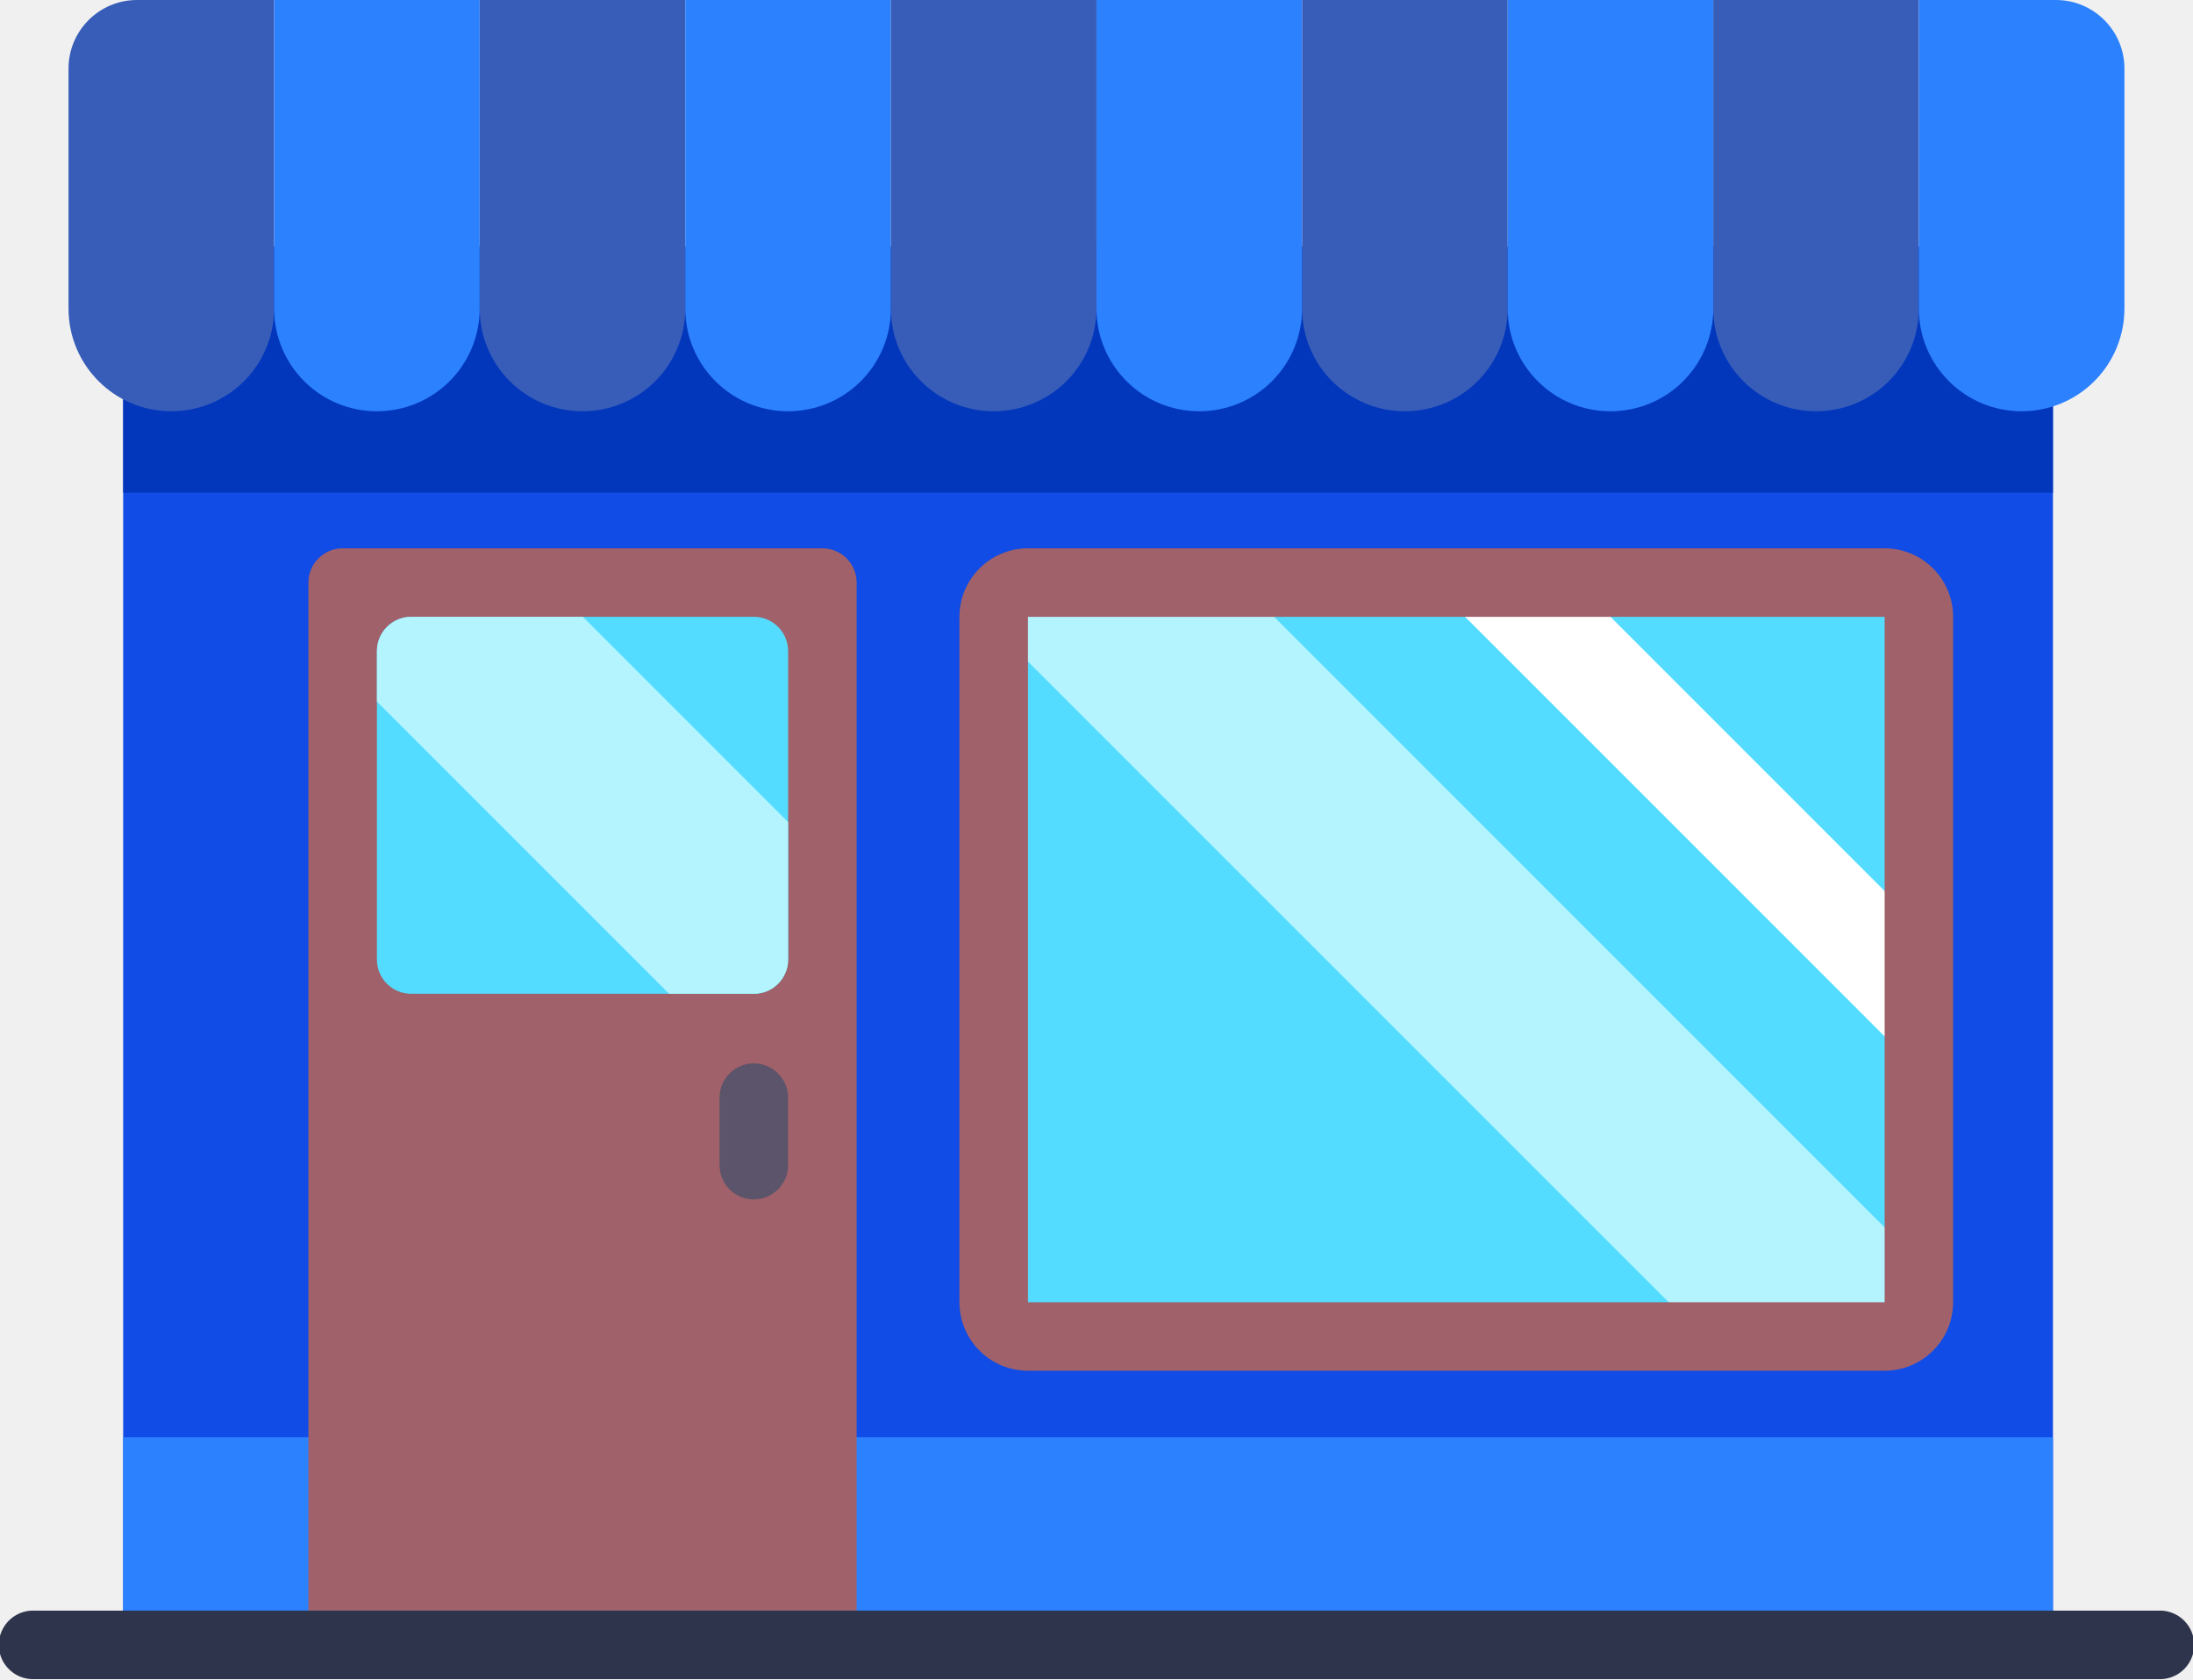
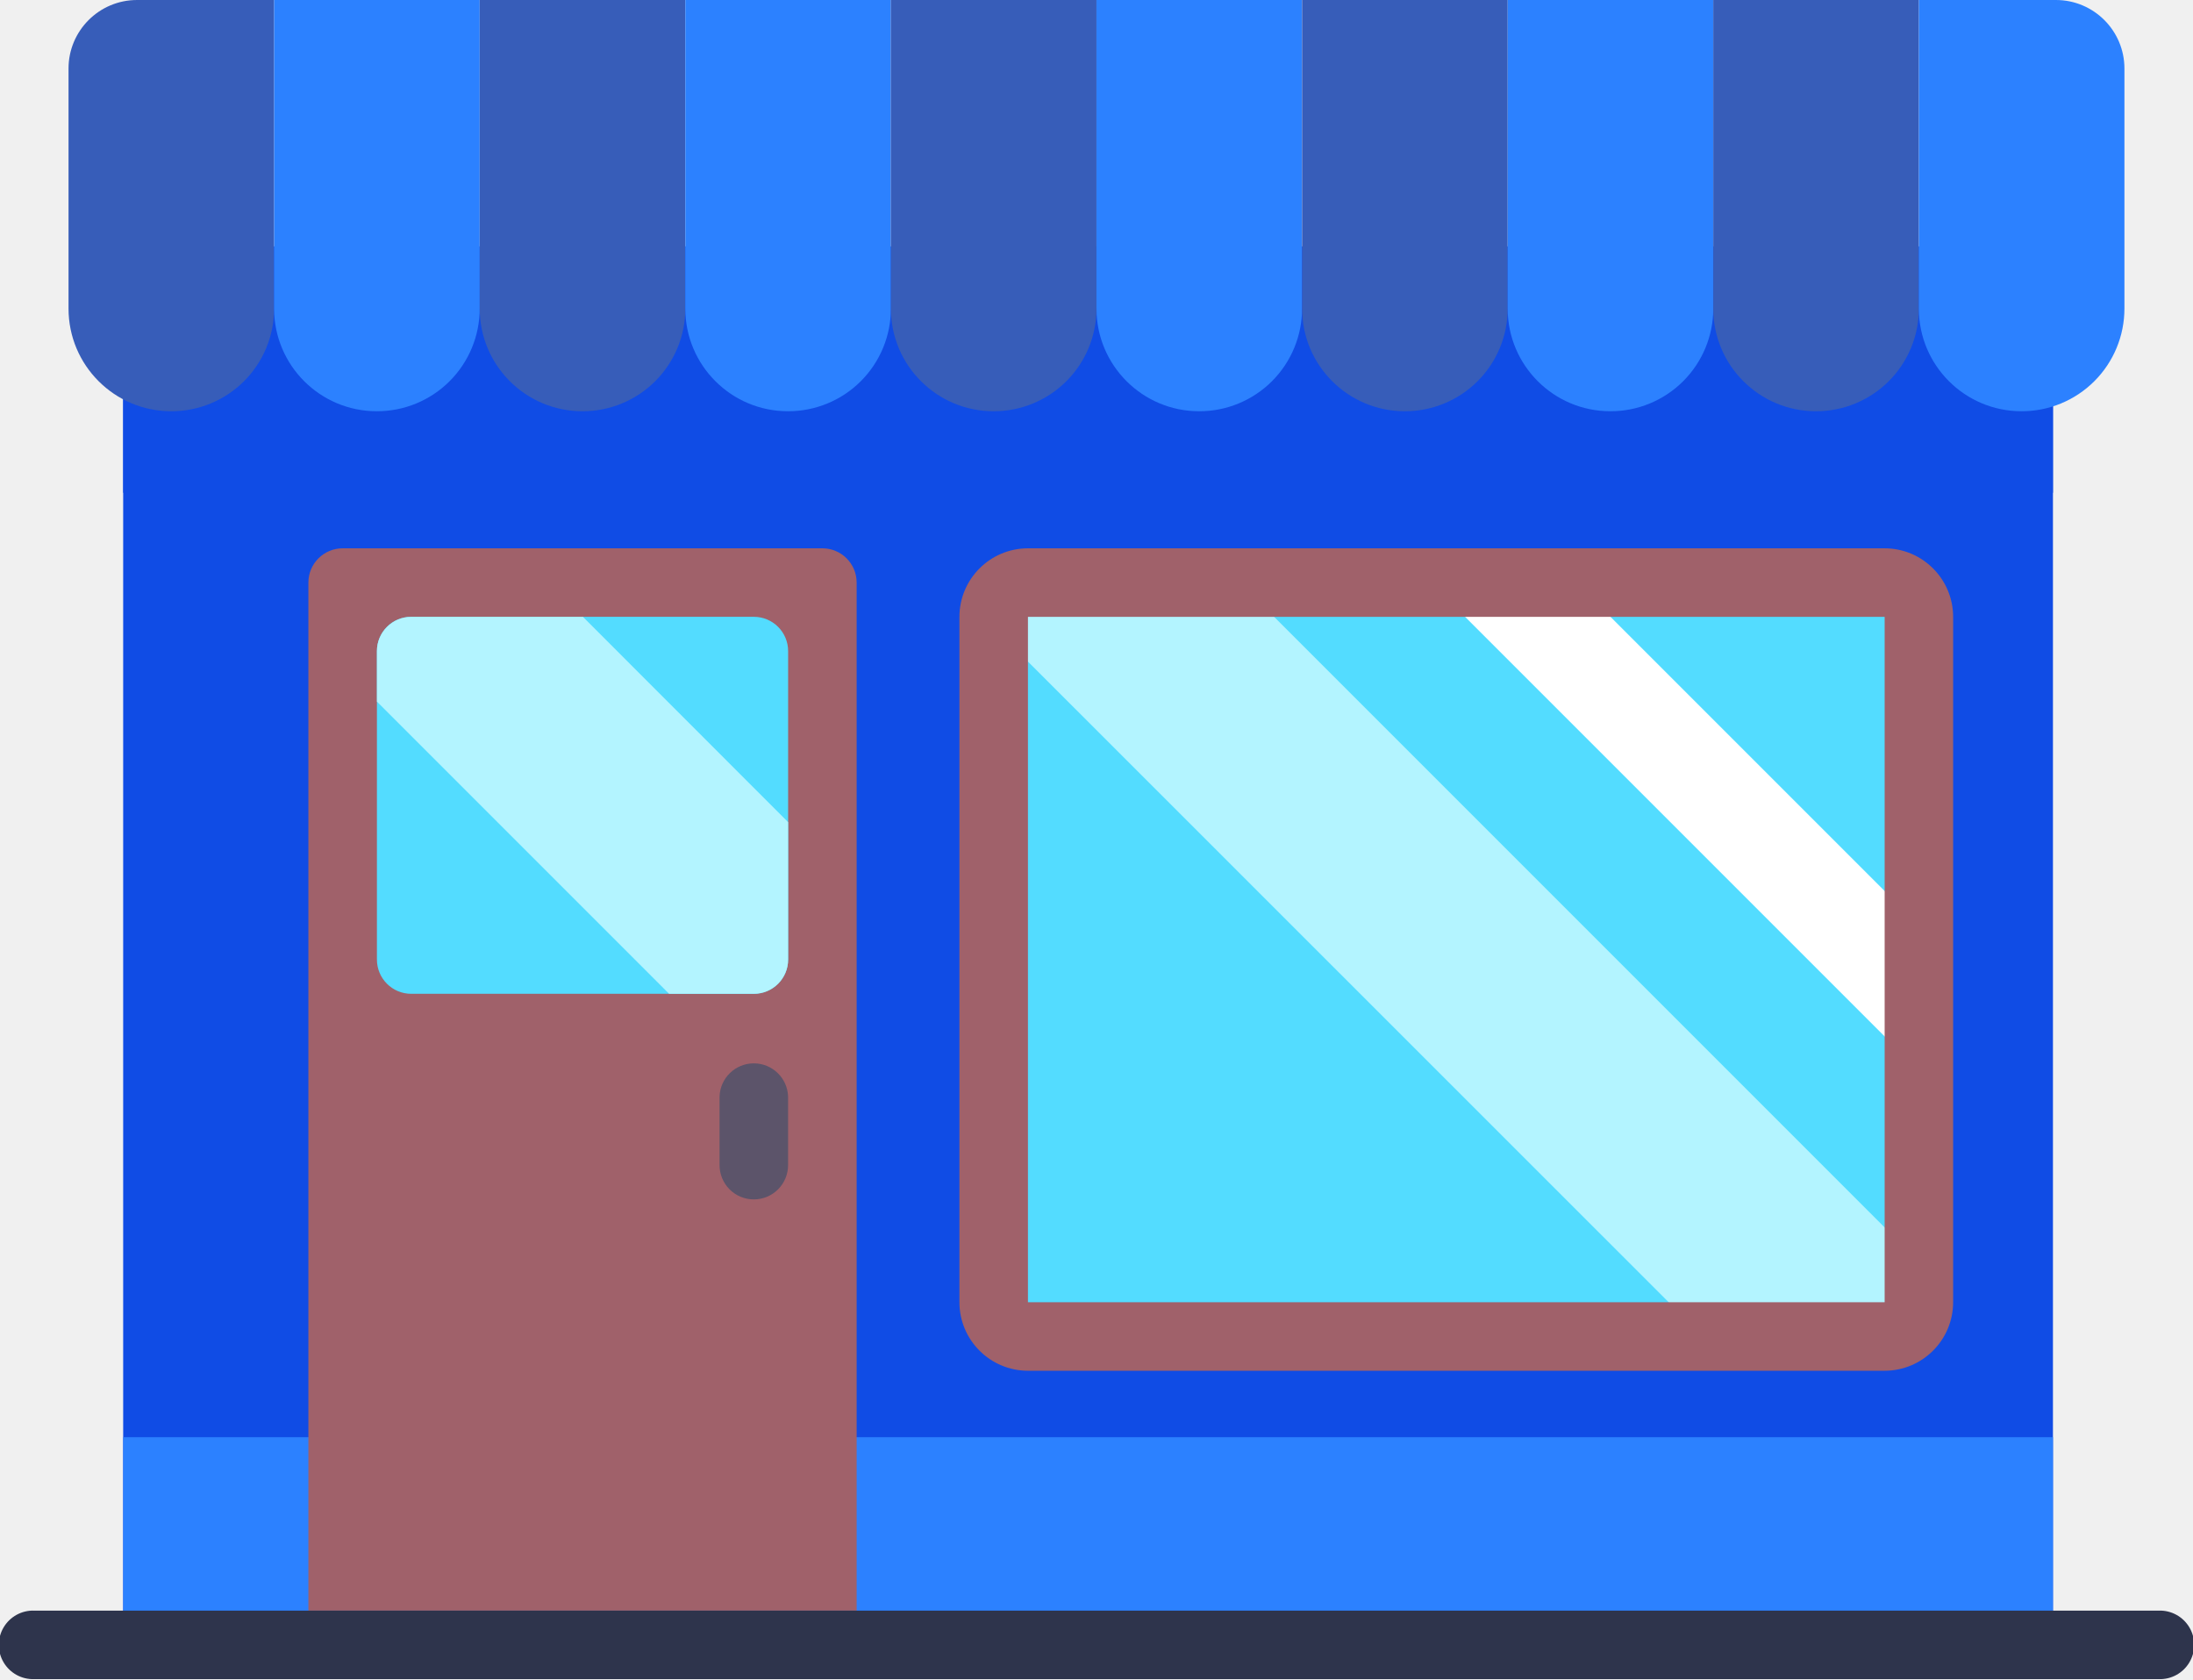
<svg xmlns="http://www.w3.org/2000/svg" width="53.411" height="40.893" viewBox="0 0 53.411 40.893">
  <g id="store-mobile" transform="translate(0 -60)">
    <g id="Group_347" data-name="Group 347" transform="translate(3.338 67.511)">
      <rect id="Rectangle_207" data-name="Rectangle 207" width="47" height="32" transform="translate(-0.338 0.489)" fill="#104ce5" />
    </g>
    <g id="Group_348" data-name="Group 348" transform="translate(3.338 95.051)">
      <rect id="Rectangle_208" data-name="Rectangle 208" width="47" height="5" transform="translate(-0.338 -0.051)" fill="#2c81ff" />
    </g>
    <g id="Group_349" data-name="Group 349" transform="translate(3.338 65.842)">
-       <rect id="Rectangle_209" data-name="Rectangle 209" width="47" height="6" transform="translate(-0.338 0.158)" fill="#0337bb" />
+       <rect id="Rectangle_209" data-name="Rectangle 209" width="47" height="6" transform="translate(-0.338 0.158)" fill="#104CE5" />
    </g>
    <g id="Group_350" data-name="Group 350" transform="translate(7.511 73.353)">
      <path id="Path_728" data-name="Path 728" d="M84.518,188H72.835a.835.835,0,0,0-.835.835v25.036H85.353V188.835A.835.835,0,0,0,84.518,188Z" transform="translate(-72 -188)" fill="#a0616a" />
    </g>
    <g id="Group_352" data-name="Group 352" transform="translate(0 99.223)">
      <g id="Group_351" data-name="Group 351">
        <path id="Path_729" data-name="Path 729" d="M52.576,437.669H.835a.835.835,0,1,1,0-1.669H52.576a.835.835,0,1,1,0,1.669Z" transform="translate(0 -436)" fill="#2e344c" />
      </g>
    </g>
    <g id="Group_354" data-name="Group 354" transform="translate(17.525 85.871)">
      <g id="Group_353" data-name="Group 353">
        <path id="Path_730" data-name="Path 730" d="M168.835,311.338A.834.834,0,0,1,168,310.5v-1.669a.835.835,0,0,1,1.669,0V310.5A.834.834,0,0,1,168.835,311.338Z" transform="translate(-168 -308)" fill="#5c546a" />
      </g>
    </g>
    <g id="Group_355" data-name="Group 355" transform="translate(1.669 60)">
      <path id="Path_731" data-name="Path 731" d="M18.5,70.015h0a2.5,2.5,0,0,1-2.5-2.5V61.669A1.669,1.669,0,0,1,17.669,60h3.338v7.511A2.5,2.5,0,0,1,18.5,70.015Z" transform="translate(-16 -60)" fill="#375db9" />
    </g>
    <g id="Group_356" data-name="Group 356" transform="translate(6.676 60)">
      <path id="Path_732" data-name="Path 732" d="M66.5,70.015h0a2.5,2.5,0,0,1-2.5-2.5V60h5.007v7.511A2.5,2.5,0,0,1,66.5,70.015Z" transform="translate(-64 -60)" fill="#2c81ff" />
    </g>
    <g id="Group_357" data-name="Group 357" transform="translate(11.684 60)">
      <path id="Path_733" data-name="Path 733" d="M114.5,70.015h0a2.5,2.5,0,0,1-2.5-2.5V60h5.007v7.511A2.5,2.5,0,0,1,114.5,70.015Z" transform="translate(-112 -60)" fill="#375db9" />
    </g>
    <g id="Group_358" data-name="Group 358" transform="translate(16.691 60)">
      <path id="Path_734" data-name="Path 734" d="M162.5,70.015h0a2.5,2.5,0,0,1-2.5-2.5V60h5.007v7.511A2.5,2.5,0,0,1,162.5,70.015Z" transform="translate(-160 -60)" fill="#2c81ff" />
    </g>
    <g id="Group_359" data-name="Group 359" transform="translate(21.698 60)">
      <path id="Path_735" data-name="Path 735" d="M210.5,70.015h0a2.5,2.5,0,0,1-2.5-2.5V60h5.007v7.511A2.5,2.5,0,0,1,210.5,70.015Z" transform="translate(-208 -60)" fill="#375db9" />
    </g>
    <g id="Group_360" data-name="Group 360" transform="translate(26.705 60)">
      <path id="Path_736" data-name="Path 736" d="M258.5,70.015h0a2.5,2.5,0,0,1-2.5-2.5V60h5.007v7.511A2.5,2.5,0,0,1,258.5,70.015Z" transform="translate(-256 -60)" fill="#2c81ff" />
    </g>
    <g id="Group_361" data-name="Group 361" transform="translate(31.713 60)">
      <path id="Path_737" data-name="Path 737" d="M306.5,70.015h0a2.5,2.5,0,0,1-2.5-2.5V60h5.007v7.511A2.5,2.5,0,0,1,306.5,70.015Z" transform="translate(-304 -60)" fill="#375db9" />
    </g>
    <g id="Group_362" data-name="Group 362" transform="translate(36.72 60)">
      <path id="Path_738" data-name="Path 738" d="M354.5,70.015h0a2.5,2.5,0,0,1-2.5-2.5V60h5.007v7.511A2.5,2.5,0,0,1,354.5,70.015Z" transform="translate(-352 -60)" fill="#2c81ff" />
    </g>
    <g id="Group_363" data-name="Group 363" transform="translate(41.727 60)">
      <path id="Path_739" data-name="Path 739" d="M402.5,70.015h0a2.5,2.5,0,0,1-2.5-2.5V60h5.007v7.511A2.5,2.5,0,0,1,402.5,70.015Z" transform="translate(-400 -60)" fill="#375db9" />
    </g>
    <g id="Group_364" data-name="Group 364" transform="translate(46.734 60)">
      <path id="Path_740" data-name="Path 740" d="M450.5,70.015h0a2.5,2.5,0,0,1-2.5-2.5V60h3.338a1.669,1.669,0,0,1,1.669,1.669v5.842A2.5,2.5,0,0,1,450.5,70.015Z" transform="translate(-448 -60)" fill="#2c81ff" />
    </g>
    <g id="Group_365" data-name="Group 365" transform="translate(24.202 74.187)">
      <path id="Path_741" data-name="Path 741" d="M253.7,196H232.835a.835.835,0,0,0-.835.835v16.691a.835.835,0,0,0,.835.835H253.7a.835.835,0,0,0,.835-.835V196.835A.835.835,0,0,0,253.7,196Z" transform="translate(-232 -196)" fill="#53dcff" />
    </g>
    <g id="Group_366" data-name="Group 366" transform="translate(23.51 74.187)">
      <path id="Path_742" data-name="Path 742" d="M243.337,214.36h4.424a.835.835,0,0,0,.835-.835v-.988L232.059,196h-6a.821.821,0,0,0-.691.395Z" transform="translate(-225.372 -196)" fill="#b3f4ff" />
    </g>
    <g id="Group_367" data-name="Group 367" transform="translate(34.848 74.187)">
      <path id="Path_743" data-name="Path 743" d="M334.059,196l11.886,11.886v-3.541L337.6,196Z" transform="translate(-334.059 -196)" fill="#fff" />
    </g>
    <g id="Group_369" data-name="Group 369" transform="translate(23.367 73.353)">
      <g id="Group_368" data-name="Group 368" transform="translate(0 0)">
        <path id="Path_744" data-name="Path 744" d="M246.533,208.029H225.669A1.671,1.671,0,0,1,224,206.36V189.669A1.671,1.671,0,0,1,225.669,188h20.864a1.671,1.671,0,0,1,1.669,1.669V206.36A1.671,1.671,0,0,1,246.533,208.029Zm-20.864-18.36V206.36h20.865l0-16.691Z" transform="translate(-224 -188)" fill="#a0616a" />
      </g>
    </g>
    <g id="Group_370" data-name="Group 370" transform="translate(9.18 75.022)">
      <path id="Path_745" data-name="Path 745" d="M97.18,213.18H88.835a.835.835,0,0,1-.835-.835v-7.511a.835.835,0,0,1,.835-.835H97.18a.835.835,0,0,1,.835.835v7.511A.835.835,0,0,1,97.18,213.18Z" transform="translate(-88 -204)" fill="#53dcff" />
    </g>
    <g id="Group_371" data-name="Group 371" transform="translate(9.18 75.022)">
      <path id="Path_746" data-name="Path 746" d="M93.018,204H88.835a.835.835,0,0,0-.835.835v1.229l7.116,7.116H97.18a.835.835,0,0,0,.835-.835V209Z" transform="translate(-88 -204)" fill="#b3f4ff" />
    </g>
  </g>
</svg>
